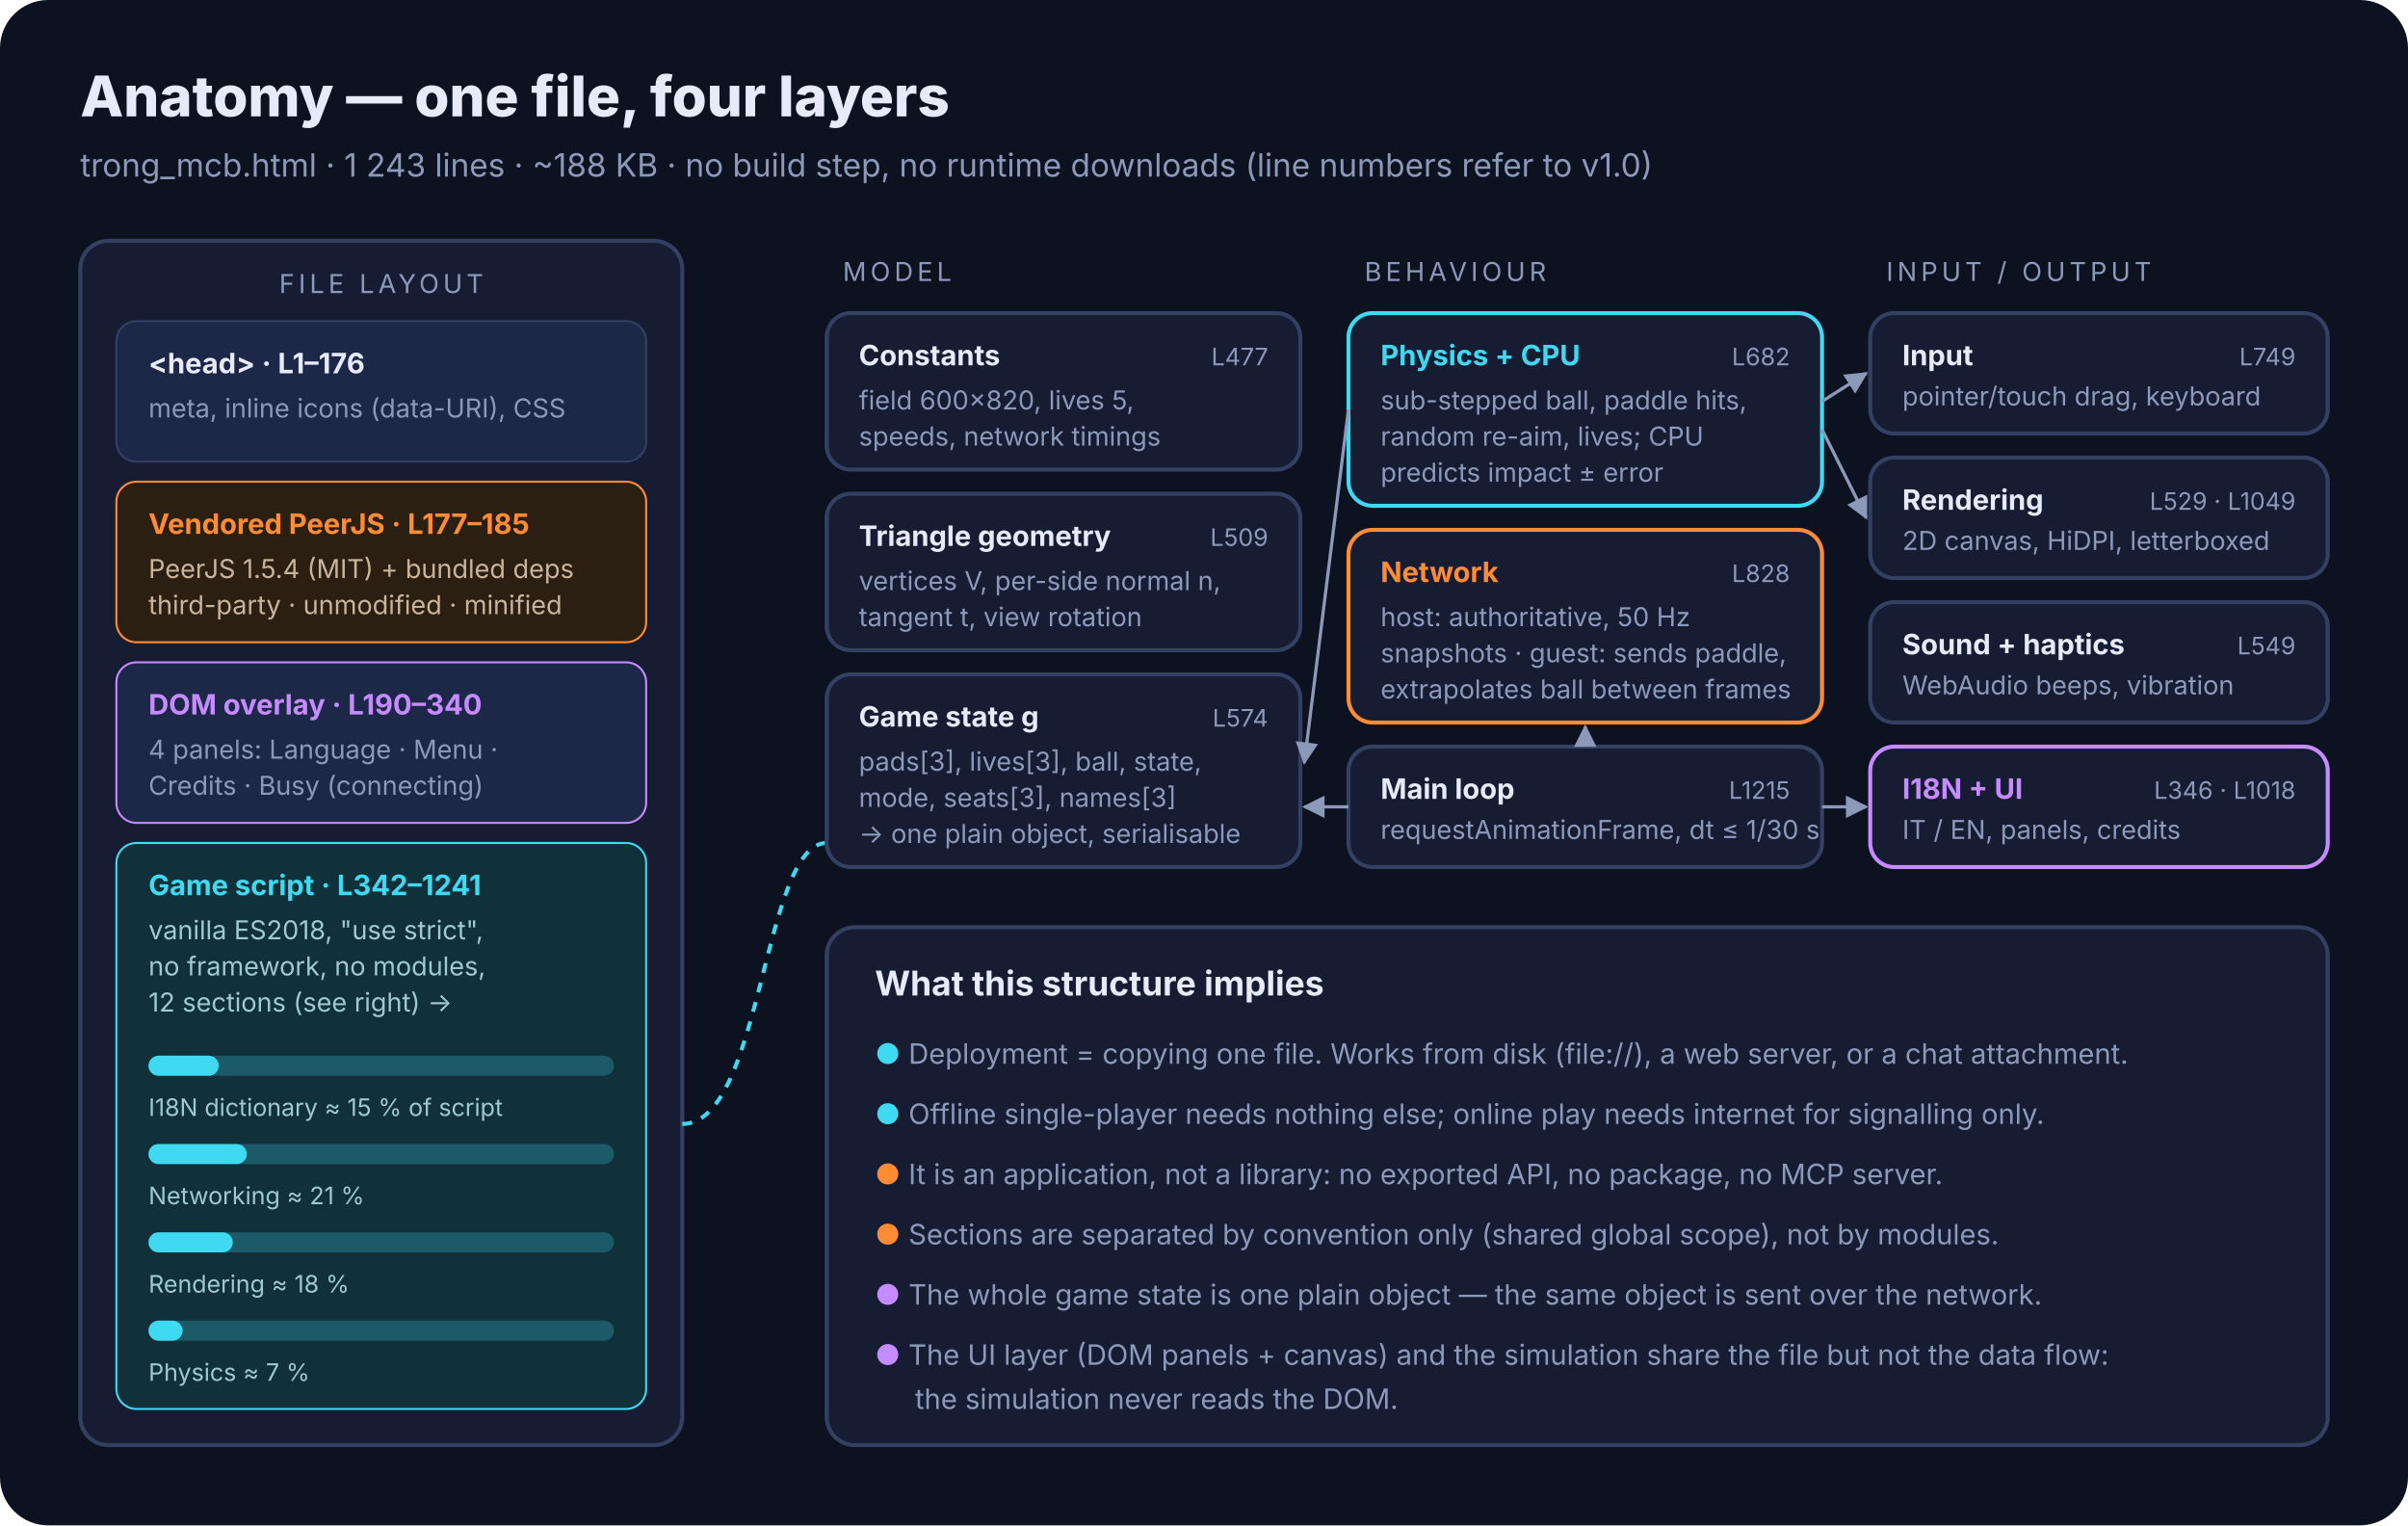
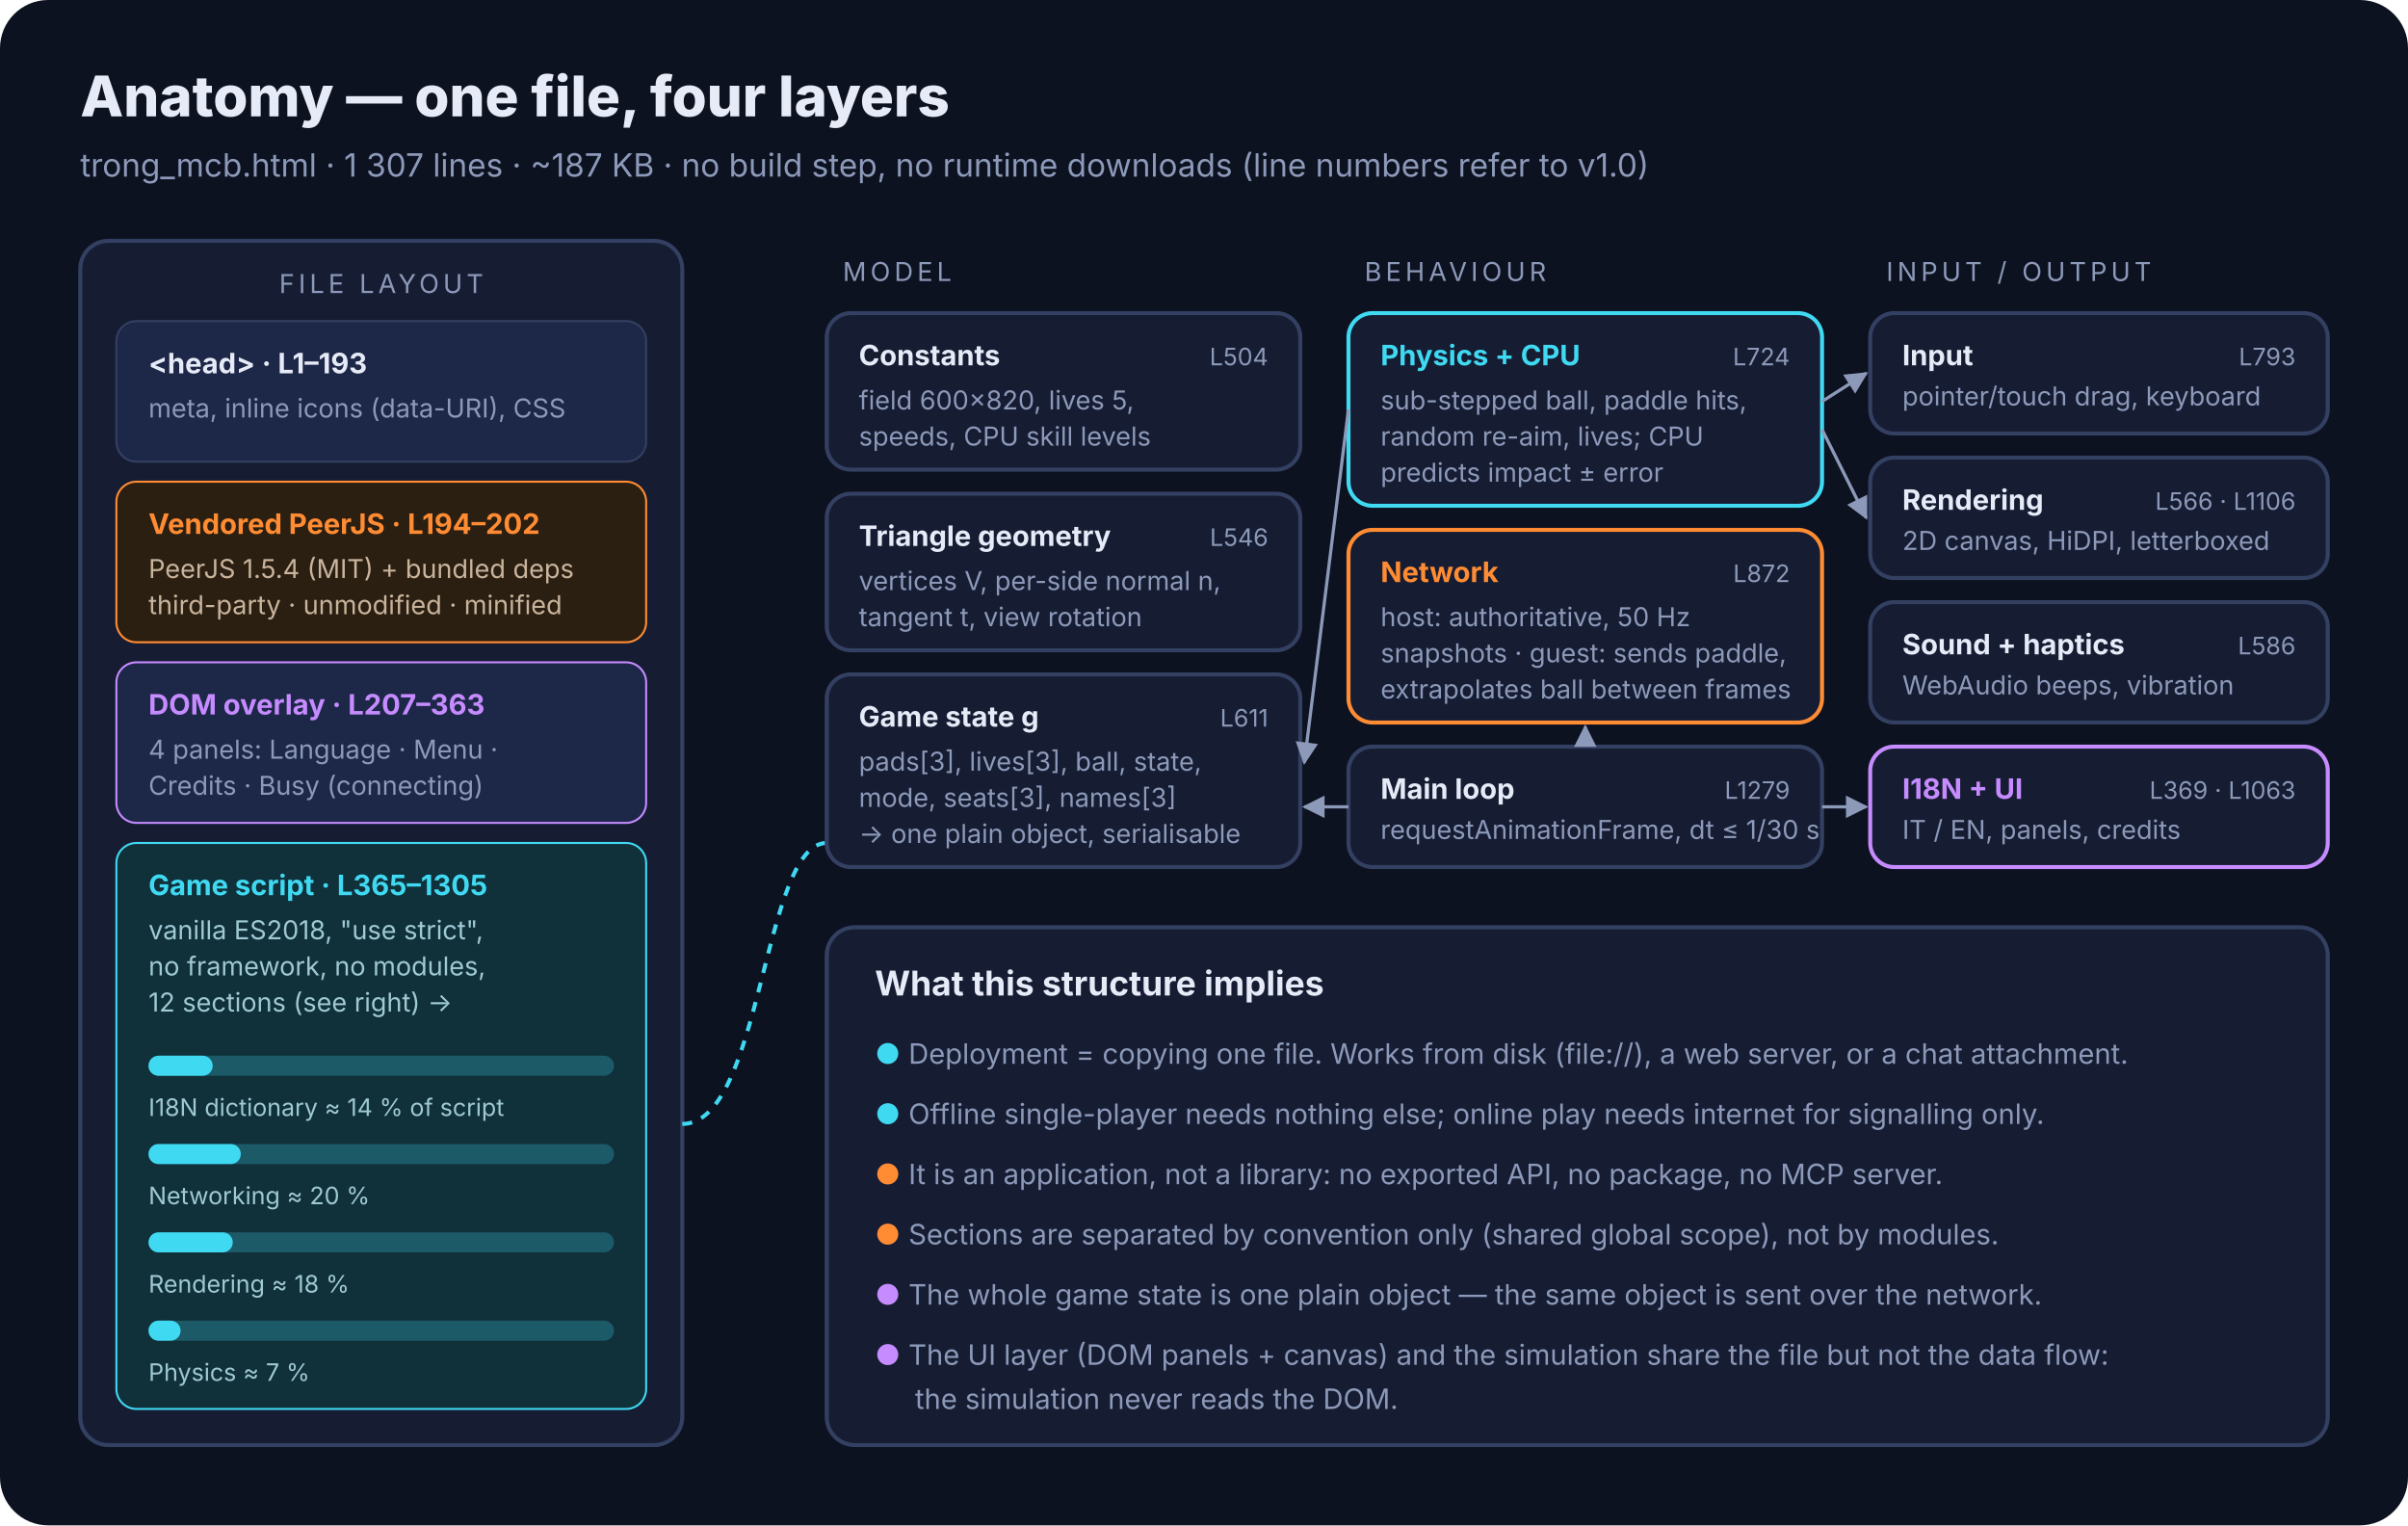
<svg xmlns="http://www.w3.org/2000/svg" viewBox="0 0 1200 760" width="1200" height="760" font-family="Inter, -apple-system, 'Segoe UI', Helvetica, Arial, sans-serif">
  <defs>
    <marker id="ar" viewBox="0 0 10 10" refX="9" refY="5" markerWidth="7" markerHeight="7" orient="auto-start-reverse">
      <path d="M0,0 L10,5 L0,10 z" fill="#8c99b8" />
    </marker>
  </defs>
  <rect width="1200" height="760" rx="24" fill="#0d1221" />
  <text x="40" y="58" fill="#e6ebf7" font-size="28" font-weight="800">Anatomy — one file, four layers</text>
-   <text x="40" y="88" fill="#8c99b8" font-size="16">trong_mcb.html · 1 243 lines · ~188 KB · no build step, no runtime downloads (line numbers refer to v1.0)</text>
+   <text x="40" y="88" fill="#8c99b8" font-size="16">trong_mcb.html · 1 307 lines · ~187 KB · no build step, no runtime downloads (line numbers refer to v1.0)</text>
  <g font-size="14">
    <rect x="40" y="120" width="300" height="600" rx="14" fill="#161d33" stroke="#334061" stroke-width="2" />
    <text x="190" y="146" text-anchor="middle" fill="#8c99b8" font-size="13" letter-spacing="2">FILE LAYOUT</text>
    <rect x="58" y="160" width="264" height="70" rx="10" fill="#1d2747" stroke="#334061" />
-     <text x="74" y="186" fill="#e6ebf7" font-weight="700">&lt;head&gt;  · L1–176</text>
+     <text x="74" y="186" fill="#e6ebf7" font-weight="700">&lt;head&gt;  · L1–193</text>
    <text x="74" y="208" fill="#8c99b8" font-size="13">meta, inline icons (data-URI), CSS</text>
    <rect x="58" y="240" width="264" height="80" rx="10" fill="#2b1f12" stroke="#ff8c33" />
-     <text x="74" y="266" fill="#ff8c33" font-weight="700">Vendored PeerJS · L177–185</text>
+     <text x="74" y="266" fill="#ff8c33" font-weight="700">Vendored PeerJS · L194–202</text>
    <text x="74" y="288" fill="#c9b49c" font-size="13">PeerJS 1.5.4 (MIT) + bundled deps</text>
    <text x="74" y="306" fill="#c9b49c" font-size="13">third-party · unmodified · minified</text>
    <rect x="58" y="330" width="264" height="80" rx="10" fill="#1d2747" stroke="#c58bff" />
-     <text x="74" y="356" fill="#c58bff" font-weight="700">DOM overlay · L190–340</text>
+     <text x="74" y="356" fill="#c58bff" font-weight="700">DOM overlay · L207–363</text>
    <text x="74" y="378" fill="#8c99b8" font-size="13">4 panels: Language · Menu ·</text>
    <text x="74" y="396" fill="#8c99b8" font-size="13">Credits · Busy (connecting)</text>
    <rect x="58" y="420" width="264" height="282" rx="10" fill="#10303a" stroke="#40d9f2" />
-     <text x="74" y="446" fill="#40d9f2" font-weight="700">Game script · L342–1241</text>
+     <text x="74" y="446" fill="#40d9f2" font-weight="700">Game script · L365–1305</text>
    <text x="74" y="468" fill="#9fc9d3" font-size="13">vanilla ES2018, "use strict",</text>
    <text x="74" y="486" fill="#9fc9d3" font-size="13">no framework, no modules,</text>
    <text x="74" y="504" fill="#9fc9d3" font-size="13">12 sections (see right) →</text>
    <rect x="74" y="526" width="232" height="10" rx="5" fill="#40d9f2" opacity="0.25" />
-     <rect x="74" y="526" width="35" height="10" rx="5" fill="#40d9f2" />
-     <text x="74" y="556" fill="#9fc9d3" font-size="12">I18N dictionary ≈ 15 % of script</text>
+     <rect x="74" y="526" width="32" height="10" rx="5" fill="#40d9f2" />
+     <text x="74" y="556" fill="#9fc9d3" font-size="12">I18N dictionary ≈ 14 % of script</text>
    <rect x="74" y="570" width="232" height="10" rx="5" fill="#40d9f2" opacity="0.25" />
-     <rect x="74" y="570" width="49" height="10" rx="5" fill="#40d9f2" />
-     <text x="74" y="600" fill="#9fc9d3" font-size="12">Networking ≈ 21 %</text>
+     <rect x="74" y="570" width="46" height="10" rx="5" fill="#40d9f2" />
+     <text x="74" y="600" fill="#9fc9d3" font-size="12">Networking ≈ 20 %</text>
    <rect x="74" y="614" width="232" height="10" rx="5" fill="#40d9f2" opacity="0.25" />
    <rect x="74" y="614" width="42" height="10" rx="5" fill="#40d9f2" />
    <text x="74" y="644" fill="#9fc9d3" font-size="12">Rendering ≈ 18 %</text>
    <rect x="74" y="658" width="232" height="10" rx="5" fill="#40d9f2" opacity="0.25" />
-     <rect x="74" y="658" width="17" height="10" rx="5" fill="#40d9f2" />
+     <rect x="74" y="658" width="16" height="10" rx="5" fill="#40d9f2" />
    <text x="74" y="688" fill="#9fc9d3" font-size="12">Physics ≈ 7 %</text>
  </g>
  <path d="M340 560 C 380 560, 380 420, 412 420" fill="none" stroke="#40d9f2" stroke-width="2" stroke-dasharray="5 5" />
  <g font-size="14">
    <text x="420" y="140" fill="#8c99b8" font-size="13" letter-spacing="2">MODEL</text>
    <text x="680" y="140" fill="#8c99b8" font-size="13" letter-spacing="2">BEHAVIOUR</text>
    <text x="940" y="140" fill="#8c99b8" font-size="13" letter-spacing="2">INPUT / OUTPUT</text>
    <g>
      <rect x="412" y="156" width="236" height="78" rx="12" fill="#161d33" stroke="#334061" stroke-width="2" />
      <text x="428" y="182" fill="#e6ebf7" font-weight="700">Constants</text>
-       <text x="632" y="182" fill="#8c99b8" font-size="12" text-anchor="end">L477</text>
+       <text x="632" y="182" fill="#8c99b8" font-size="12" text-anchor="end">L504</text>
      <text x="428" y="204" fill="#8c99b8" font-size="13">field 600×820, lives 5,</text>
-       <text x="428" y="222" fill="#8c99b8" font-size="13">speeds, network timings</text>
+       <text x="428" y="222" fill="#8c99b8" font-size="13">speeds, CPU skill levels</text>
      <rect x="412" y="246" width="236" height="78" rx="12" fill="#161d33" stroke="#334061" stroke-width="2" />
      <text x="428" y="272" fill="#e6ebf7" font-weight="700">Triangle geometry</text>
-       <text x="632" y="272" fill="#8c99b8" font-size="12" text-anchor="end">L509</text>
+       <text x="632" y="272" fill="#8c99b8" font-size="12" text-anchor="end">L546</text>
      <text x="428" y="294" fill="#8c99b8" font-size="13">vertices V, per-side normal n,</text>
      <text x="428" y="312" fill="#8c99b8" font-size="13">tangent t, view rotation</text>
      <rect x="412" y="336" width="236" height="96" rx="12" fill="#161d33" stroke="#334061" stroke-width="2" />
      <text x="428" y="362" fill="#e6ebf7" font-weight="700">Game state  g</text>
-       <text x="632" y="362" fill="#8c99b8" font-size="12" text-anchor="end">L574</text>
+       <text x="632" y="362" fill="#8c99b8" font-size="12" text-anchor="end">L611</text>
      <text x="428" y="384" fill="#8c99b8" font-size="13">pads[3], lives[3], ball, state,</text>
      <text x="428" y="402" fill="#8c99b8" font-size="13">mode, seats[3], names[3]</text>
      <text x="428" y="420" fill="#8c99b8" font-size="13">→ one plain object, serialisable</text>
    </g>
    <g>
      <rect x="672" y="156" width="236" height="96" rx="12" fill="#161d33" stroke="#40d9f2" stroke-width="2" />
      <text x="688" y="182" fill="#40d9f2" font-weight="700">Physics + CPU</text>
-       <text x="892" y="182" fill="#8c99b8" font-size="12" text-anchor="end">L682</text>
+       <text x="892" y="182" fill="#8c99b8" font-size="12" text-anchor="end">L724</text>
      <text x="688" y="204" fill="#8c99b8" font-size="13">sub-stepped ball, paddle hits,</text>
      <text x="688" y="222" fill="#8c99b8" font-size="13">random re-aim, lives; CPU</text>
      <text x="688" y="240" fill="#8c99b8" font-size="13">predicts impact ± error</text>
      <rect x="672" y="264" width="236" height="96" rx="12" fill="#161d33" stroke="#ff8c33" stroke-width="2" />
      <text x="688" y="290" fill="#ff8c33" font-weight="700">Network</text>
-       <text x="892" y="290" fill="#8c99b8" font-size="12" text-anchor="end">L828</text>
+       <text x="892" y="290" fill="#8c99b8" font-size="12" text-anchor="end">L872</text>
      <text x="688" y="312" fill="#8c99b8" font-size="13">host: authoritative, 50 Hz</text>
      <text x="688" y="330" fill="#8c99b8" font-size="13">snapshots · guest: sends paddle,</text>
      <text x="688" y="348" fill="#8c99b8" font-size="13">extrapolates ball between frames</text>
      <rect x="672" y="372" width="236" height="60" rx="12" fill="#161d33" stroke="#334061" stroke-width="2" />
      <text x="688" y="398" fill="#e6ebf7" font-weight="700">Main loop</text>
-       <text x="892" y="398" fill="#8c99b8" font-size="12" text-anchor="end">L1215</text>
+       <text x="892" y="398" fill="#8c99b8" font-size="12" text-anchor="end">L1279</text>
      <text x="688" y="418" fill="#8c99b8" font-size="13">requestAnimationFrame, dt ≤ 1/30 s</text>
    </g>
    <g>
      <rect x="932" y="156" width="228" height="60" rx="12" fill="#161d33" stroke="#334061" stroke-width="2" />
      <text x="948" y="182" fill="#e6ebf7" font-weight="700">Input</text>
-       <text x="1144" y="182" fill="#8c99b8" font-size="12" text-anchor="end">L749</text>
+       <text x="1144" y="182" fill="#8c99b8" font-size="12" text-anchor="end">L793</text>
      <text x="948" y="202" fill="#8c99b8" font-size="13">pointer/touch drag, keyboard</text>
      <rect x="932" y="228" width="228" height="60" rx="12" fill="#161d33" stroke="#334061" stroke-width="2" />
      <text x="948" y="254" fill="#e6ebf7" font-weight="700">Rendering</text>
-       <text x="1144" y="254" fill="#8c99b8" font-size="12" text-anchor="end">L529 · L1049</text>
+       <text x="1144" y="254" fill="#8c99b8" font-size="12" text-anchor="end">L566 · L1106</text>
      <text x="948" y="274" fill="#8c99b8" font-size="13">2D canvas, HiDPI, letterboxed</text>
      <rect x="932" y="300" width="228" height="60" rx="12" fill="#161d33" stroke="#334061" stroke-width="2" />
      <text x="948" y="326" fill="#e6ebf7" font-weight="700">Sound + haptics</text>
-       <text x="1144" y="326" fill="#8c99b8" font-size="12" text-anchor="end">L549</text>
+       <text x="1144" y="326" fill="#8c99b8" font-size="12" text-anchor="end">L586</text>
      <text x="948" y="346" fill="#8c99b8" font-size="13">WebAudio beeps, vibration</text>
      <rect x="932" y="372" width="228" height="60" rx="12" fill="#161d33" stroke="#c58bff" stroke-width="2" />
      <text x="948" y="398" fill="#c58bff" font-weight="700">I18N + UI</text>
-       <text x="1144" y="398" fill="#8c99b8" font-size="12" text-anchor="end">L346 · L1018</text>
+       <text x="1144" y="398" fill="#8c99b8" font-size="12" text-anchor="end">L369 · L1063</text>
      <text x="948" y="418" fill="#8c99b8" font-size="13">IT / EN, panels, credits</text>
    </g>
    <g stroke="#8c99b8" stroke-width="1.6" fill="none" marker-end="url(#ar)">
      <path d="M672 402 L 650 402" />
      <path d="M790 372 L 790 362" />
      <path d="M908 402 L 930 402" />
      <path d="M908 200 L 930 186" />
      <path d="M908 214 L 930 258" />
      <path d="M672 204 L 650 380" />
    </g>
  </g>
  <g font-size="14">
    <rect x="412" y="462" width="748" height="258" rx="14" fill="#161d33" stroke="#334061" stroke-width="2" />
    <text x="436" y="496" fill="#e6ebf7" font-size="17" font-weight="700">What this structure implies</text>
    <g fill="#8c99b8">
      <text x="436" y="530">
        <tspan fill="#40d9f2">●</tspan>  Deployment = copying one file. Works from disk (file://), a web server, or a chat attachment.</text>
      <text x="436" y="560">
        <tspan fill="#40d9f2">●</tspan>  Offline single-player needs nothing else; online play needs internet for signalling only.</text>
      <text x="436" y="590">
        <tspan fill="#ff8c33">●</tspan>  It is an application, not a library: no exported API, no package, no MCP server.</text>
      <text x="436" y="620">
        <tspan fill="#ff8c33">●</tspan>  Sections are separated by convention only (shared global scope), not by modules.</text>
      <text x="436" y="650">
        <tspan fill="#c58bff">●</tspan>  The whole game state is one plain object — the same object is sent over the network.</text>
      <text x="436" y="680">
        <tspan fill="#c58bff">●</tspan>  The UI layer (DOM panels + canvas) and the simulation share the file but not the data flow:</text>
      <text x="456" y="702">the simulation never reads the DOM.</text>
    </g>
  </g>
</svg>
